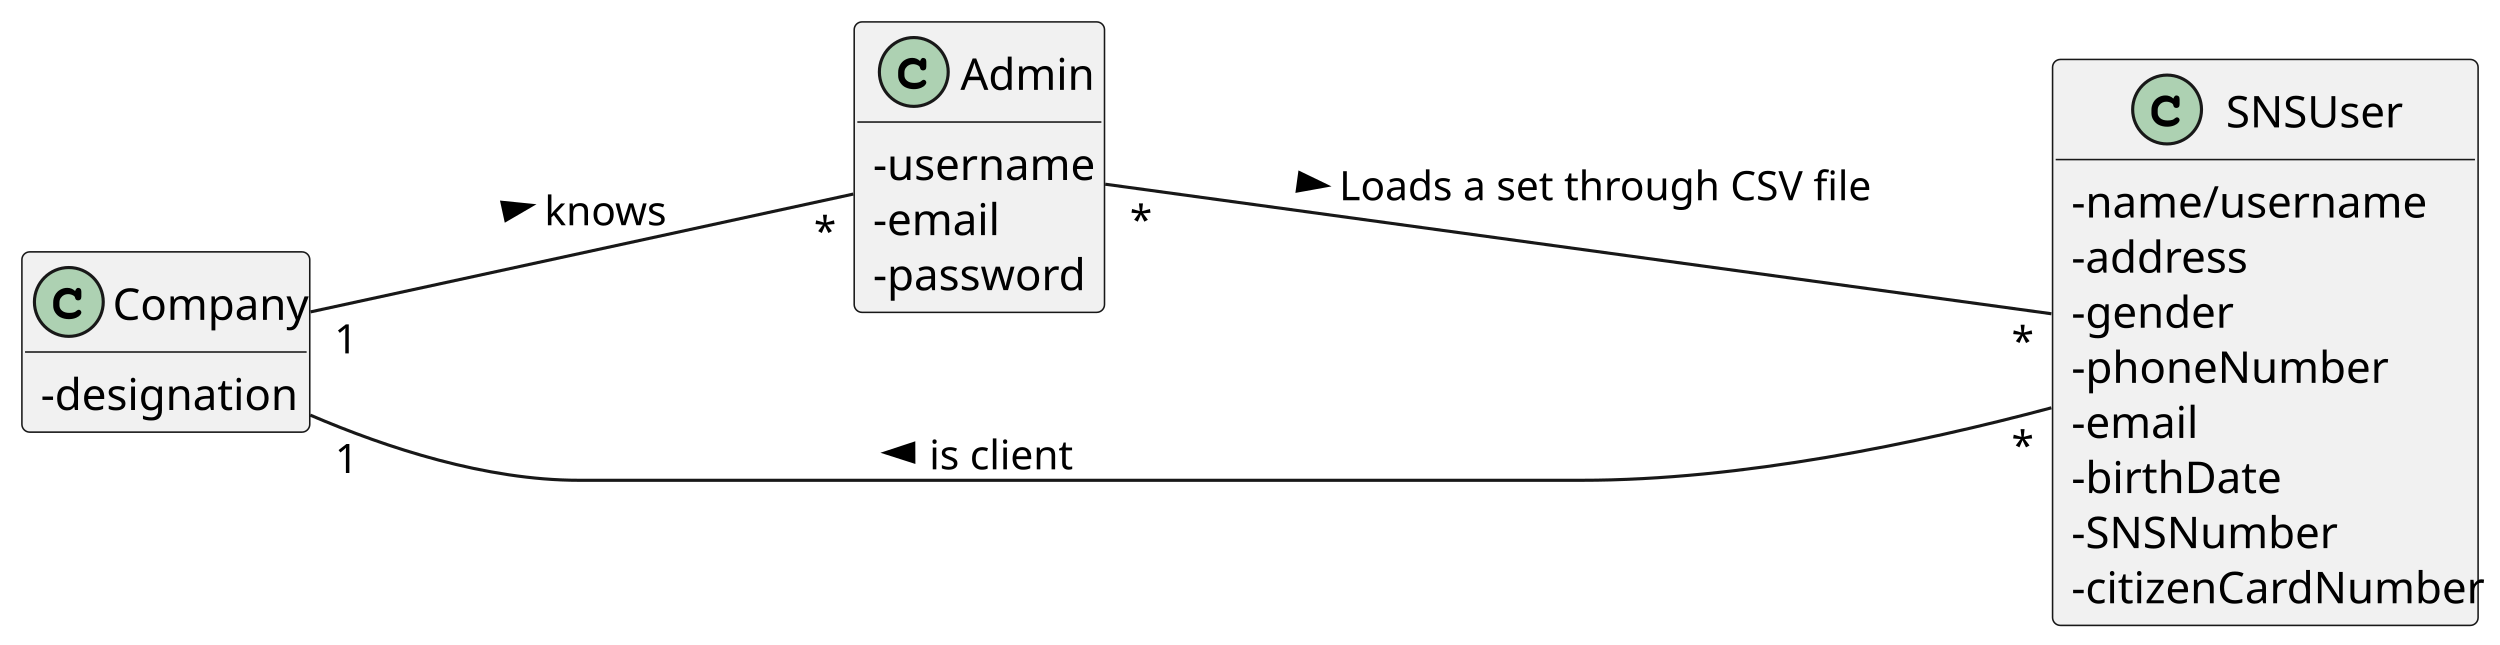
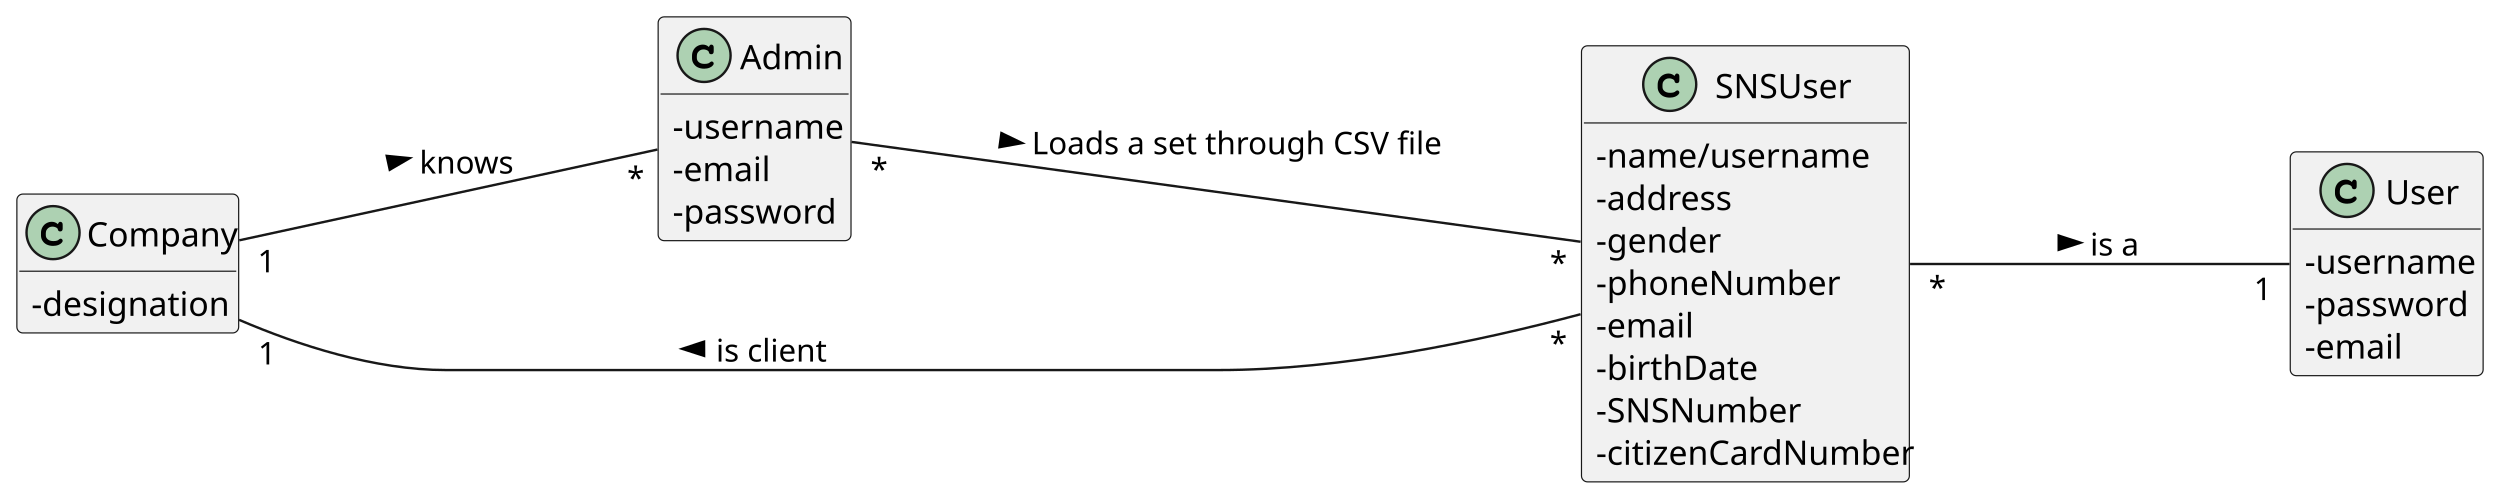
- <svg xmlns="http://www.w3.org/2000/svg" contentStyleType="text/css" height="206px" preserveAspectRatio="none" style="width:799px;height:206px;background:#FFFFFF;" version="1.1" viewBox="0 0 799 206" width="799px" zoomAndPan="magnify">
+ <svg xmlns="http://www.w3.org/2000/svg" contentStyleType="text/css" height="206px" preserveAspectRatio="none" style="width:1037px;height:206px;background:#FFFFFF;" version="1.1" viewBox="0 0 1037 206" width="1037px" zoomAndPan="magnify">
  <defs />
  <g>
    <g id="elem_Company">
      <rect codeLine="6" fill="#F1F1F1" height="57.609" id="Company" rx="2.5" ry="2.5" style="stroke:#181818;stroke-width:0.5;" width="92" x="7" y="80.5" />
      <ellipse cx="22" cy="96.5" fill="#ADD1B2" rx="11" ry="11" style="stroke:#181818;stroke-width:1.0;" />
      <path d="M24,93 Q24.203,92.5 24.438,92.25 Q24.672,92 24.938,92 Q25.406,92 25.703,92.281 Q26,92.562 26,93.219 L26,94.781 Q26,95.438 25.719,95.719 Q25.438,96 25,96 Q24.609,96 24.359,95.828 Q24.109,95.656 24,95.203 Q23.953,94.891 23.781,94.719 Q23.469,94.391 22.906,94.203 Q22.344,94 21.781,94 Q21.078,94 20.484,94.281 Q19.906,94.562 19.453,95.188 Q19,95.812 19,96.672 L19,97.594 Q19,98.625 19.844,99.312 Q20.688,100 22.188,100 Q23.078,100 23.703,99.797 Q24.062,99.688 24.469,99.328 Q24.734,99.125 24.875,99.062 Q25.016,99 25.188,99 Q25.516,99 25.75,99.266 Q26,99.516 26,99.875 Q26,100.219 25.656,100.625 Q25.156,101.219 24.359,101.547 Q23.312,102 22.031,102 Q20.531,102 19.328,101.406 Q18.359,100.938 17.672,99.922 Q17,98.906 17,97.703 L17,96.609 Q17,95.359 17.594,94.266 Q18.203,93.172 19.25,92.594 Q20.312,92 21.5,92 Q22.219,92 22.844,92.25 Q23.469,92.5 24,93 Z " fill="#000000" />
      <text fill="#000000" font-family="sans-serif" font-size="14" lengthAdjust="spacing" textLength="60" x="36" y="102.228">Company</text>
      <line style="stroke:#181818;stroke-width:0.5;" x1="8" x2="98" y1="112.5" y2="112.5" />
      <text fill="#000000" font-family="sans-serif" font-size="14" lengthAdjust="spacing" textLength="78" x="13" y="131.033">-designation</text>
    </g>
    <g id="elem_SNSUser">
      <rect codeLine="10" fill="#F1F1F1" height="180.875" id="SNSUser" rx="2.5" ry="2.5" style="stroke:#181818;stroke-width:0.5;" width="136" x="656" y="19" />
      <ellipse cx="692.6" cy="35" fill="#ADD1B2" rx="11" ry="11" style="stroke:#181818;stroke-width:1.0;" />
      <path d="M694.6,31.5 Q694.803,31 695.038,30.75 Q695.272,30.5 695.538,30.5 Q696.006,30.5 696.303,30.781 Q696.6,31.062 696.6,31.719 L696.6,33.281 Q696.6,33.938 696.319,34.219 Q696.038,34.5 695.6,34.5 Q695.209,34.5 694.959,34.328 Q694.709,34.156 694.6,33.703 Q694.553,33.391 694.381,33.219 Q694.069,32.891 693.506,32.703 Q692.944,32.5 692.381,32.5 Q691.678,32.5 691.084,32.781 Q690.506,33.062 690.053,33.688 Q689.6,34.312 689.6,35.172 L689.6,36.094 Q689.6,37.125 690.444,37.812 Q691.288,38.5 692.788,38.5 Q693.678,38.5 694.303,38.297 Q694.663,38.188 695.069,37.828 Q695.334,37.625 695.475,37.562 Q695.616,37.5 695.788,37.5 Q696.116,37.5 696.35,37.766 Q696.6,38.016 696.6,38.375 Q696.6,38.719 696.256,39.125 Q695.756,39.719 694.959,40.047 Q693.913,40.5 692.631,40.5 Q691.131,40.5 689.928,39.906 Q688.959,39.438 688.272,38.422 Q687.6,37.406 687.6,36.203 L687.6,35.109 Q687.6,33.859 688.194,32.766 Q688.803,31.672 689.85,31.094 Q690.913,30.5 692.1,30.5 Q692.819,30.5 693.444,30.75 Q694.069,31 694.6,31.5 Z " fill="#000000" />
      <text fill="#000000" font-family="sans-serif" font-size="14" lengthAdjust="spacing" textLength="56" x="711.4" y="40.728">SNSUser</text>
      <line style="stroke:#181818;stroke-width:0.5;" x1="657" x2="791" y1="51" y2="51" />
      <text fill="#000000" font-family="sans-serif" font-size="14" lengthAdjust="spacing" textLength="107" x="662" y="69.533">-name/username</text>
      <text fill="#000000" font-family="sans-serif" font-size="14" lengthAdjust="spacing" textLength="56" x="662" y="87.143">-address</text>
      <text fill="#000000" font-family="sans-serif" font-size="14" lengthAdjust="spacing" textLength="50" x="662" y="104.752">-gender</text>
      <text fill="#000000" font-family="sans-serif" font-size="14" lengthAdjust="spacing" textLength="94" x="662" y="122.361">-phoneNumber</text>
      <text fill="#000000" font-family="sans-serif" font-size="14" lengthAdjust="spacing" textLength="38" x="662" y="139.971">-email</text>
      <text fill="#000000" font-family="sans-serif" font-size="14" lengthAdjust="spacing" textLength="63" x="662" y="157.58">-birthDate</text>
      <text fill="#000000" font-family="sans-serif" font-size="14" lengthAdjust="spacing" textLength="81" x="662" y="175.19">-SNSNumber</text>
      <text fill="#000000" font-family="sans-serif" font-size="14" lengthAdjust="spacing" textLength="124" x="662" y="192.799">-citizenCardNumber</text>
    </g>
    <g id="elem_Admin">
      <rect codeLine="21" fill="#F1F1F1" height="92.828" id="Admin" rx="2.5" ry="2.5" style="stroke:#181818;stroke-width:0.5;" width="80" x="273" y="7" />
      <ellipse cx="292.05" cy="23" fill="#ADD1B2" rx="11" ry="11" style="stroke:#181818;stroke-width:1.0;" />
      <path d="M294.05,19.5 Q294.253,19 294.488,18.75 Q294.722,18.5 294.988,18.5 Q295.456,18.5 295.753,18.781 Q296.05,19.062 296.05,19.719 L296.05,21.281 Q296.05,21.938 295.769,22.219 Q295.488,22.5 295.05,22.5 Q294.659,22.5 294.409,22.328 Q294.159,22.156 294.05,21.703 Q294.003,21.391 293.831,21.219 Q293.519,20.891 292.956,20.703 Q292.394,20.5 291.831,20.5 Q291.128,20.5 290.534,20.781 Q289.956,21.062 289.503,21.688 Q289.05,22.312 289.05,23.172 L289.05,24.094 Q289.05,25.125 289.894,25.812 Q290.738,26.5 292.238,26.5 Q293.128,26.5 293.753,26.297 Q294.113,26.188 294.519,25.828 Q294.784,25.625 294.925,25.562 Q295.066,25.5 295.238,25.5 Q295.566,25.5 295.8,25.766 Q296.05,26.016 296.05,26.375 Q296.05,26.719 295.706,27.125 Q295.206,27.719 294.409,28.047 Q293.363,28.5 292.081,28.5 Q290.581,28.5 289.378,27.906 Q288.409,27.438 287.722,26.422 Q287.05,25.406 287.05,24.203 L287.05,23.109 Q287.05,21.859 287.644,20.766 Q288.253,19.672 289.3,19.094 Q290.363,18.5 291.55,18.5 Q292.269,18.5 292.894,18.75 Q293.519,19 294.05,19.5 Z " fill="#000000" />
      <text fill="#000000" font-family="sans-serif" font-size="14" lengthAdjust="spacing" textLength="39" x="306.95" y="28.729">Admin</text>
      <line style="stroke:#181818;stroke-width:0.5;" x1="274" x2="352" y1="39" y2="39" />
      <text fill="#000000" font-family="sans-serif" font-size="14" lengthAdjust="spacing" textLength="68" x="279" y="57.533">-username</text>
      <text fill="#000000" font-family="sans-serif" font-size="14" lengthAdjust="spacing" textLength="38" x="279" y="75.143">-email</text>
      <text fill="#000000" font-family="sans-serif" font-size="14" lengthAdjust="spacing" textLength="65" x="279" y="92.752">-password</text>
    </g>
+     <g id="elem_User">
+       <rect codeLine="27" fill="#F1F1F1" height="92.828" id="User" rx="2.5" ry="2.5" style="stroke:#181818;stroke-width:0.5;" width="80" x="950" y="63" />
+       <ellipse cx="973.55" cy="79" fill="#ADD1B2" rx="11" ry="11" style="stroke:#181818;stroke-width:1.0;" />
+       <path d="M975.55,75.5 Q975.753,75 975.987,74.75 Q976.222,74.5 976.487,74.5 Q976.956,74.5 977.253,74.781 Q977.55,75.062 977.55,75.719 L977.55,77.281 Q977.55,77.938 977.269,78.219 Q976.987,78.5 976.55,78.5 Q976.159,78.5 975.909,78.328 Q975.659,78.156 975.55,77.703 Q975.503,77.391 975.331,77.219 Q975.019,76.891 974.456,76.703 Q973.894,76.5 973.331,76.5 Q972.628,76.5 972.034,76.781 Q971.456,77.062 971.003,77.688 Q970.55,78.312 970.55,79.172 L970.55,80.094 Q970.55,81.125 971.394,81.812 Q972.237,82.5 973.737,82.5 Q974.628,82.5 975.253,82.297 Q975.612,82.188 976.019,81.828 Q976.284,81.625 976.425,81.562 Q976.566,81.5 976.737,81.5 Q977.066,81.5 977.3,81.766 Q977.55,82.016 977.55,82.375 Q977.55,82.719 977.206,83.125 Q976.706,83.719 975.909,84.047 Q974.862,84.5 973.581,84.5 Q972.081,84.5 970.878,83.906 Q969.909,83.438 969.222,82.422 Q968.55,81.406 968.55,80.203 L968.55,79.109 Q968.55,77.859 969.144,76.766 Q969.753,75.672 970.8,75.094 Q971.862,74.5 973.05,74.5 Q973.769,74.5 974.394,74.75 Q975.019,75 975.55,75.5 Z " fill="#000000" />
+       <text fill="#000000" font-family="sans-serif" font-size="14" lengthAdjust="spacing" textLength="29" x="989.45" y="84.728">User</text>
+       <line style="stroke:#181818;stroke-width:0.5;" x1="951" x2="1029" y1="95" y2="95" />
+       <text fill="#000000" font-family="sans-serif" font-size="14" lengthAdjust="spacing" textLength="68" x="956" y="113.533">-username</text>
+       <text fill="#000000" font-family="sans-serif" font-size="14" lengthAdjust="spacing" textLength="65" x="956" y="131.143">-password</text>
+       <text fill="#000000" font-family="sans-serif" font-size="14" lengthAdjust="spacing" textLength="38" x="956" y="148.752">-email</text>
+     </g>
    <g id="link_SNSUser_Company">
-       <path codeLine="27" d="M655.62,130.34 C613.02,141.71 556.55,153.5 505.5,153.5 C185,153.5 185,153.5 185,153.5 C155.37,153.5 123.84,143.26 99.14,132.66 " fill="none" id="SNSUser-Company" style="stroke:#181818;stroke-width:1.0;" />
+       <path codeLine="33" d="M655.62,130.34 C613.02,141.71 556.55,153.5 505.5,153.5 C185,153.5 185,153.5 185,153.5 C155.37,153.5 123.84,143.26 99.14,132.66 " fill="none" id="SNSUser-Company" style="stroke:#181818;stroke-width:1.0;" />
      <polygon fill="#000000" points="283,144.697,292.057,147.598,292.033,141.72,283,144.697" style="stroke:#000000;stroke-width:1.0;" />
      <text fill="#000000" font-family="sans-serif" font-size="13" lengthAdjust="spacing" textLength="45" x="297" y="149.995">is client</text>
      <text fill="#000000" font-family="sans-serif" font-size="13" lengthAdjust="spacing" textLength="5" x="642.867" y="147.016">*</text>
      <text fill="#000000" font-family="sans-serif" font-size="13" lengthAdjust="spacing" textLength="7" x="107.051" y="151.18">1</text>
    </g>
    <g id="link_Company_Admin">
-       <path codeLine="28" d="M99.24,99.68 C148.37,89.02 226.07,72.15 272.73,62.02 " fill="none" id="Company-Admin" style="stroke:#181818;stroke-width:1.0;" />
+       <path codeLine="34" d="M99.24,99.68 C148.37,89.02 226.07,72.15 272.73,62.02 " fill="none" id="Company-Admin" style="stroke:#181818;stroke-width:1.0;" />
      <polygon fill="#000000" points="169.886,65.615,160.423,64.662,161.67,70.406,169.886,65.615" style="stroke:#000000;stroke-width:1.0;" />
      <text fill="#000000" font-family="sans-serif" font-size="13" lengthAdjust="spacing" textLength="37" x="174" y="71.995">knows</text>
      <text fill="#000000" font-family="sans-serif" font-size="13" lengthAdjust="spacing" textLength="7" x="106.856" y="112.953">1</text>
      <text fill="#000000" font-family="sans-serif" font-size="13" lengthAdjust="spacing" textLength="5" x="260.112" y="78.504">*</text>
    </g>
    <g id="link_Admin_SNSUser">
-       <path codeLine="29" d="M353.22,58.87 C423,68.42 569.46,88.48 655.64,100.28 " fill="none" id="Admin-SNSUser" style="stroke:#181818;stroke-width:1.0;" />
+       <path codeLine="35" d="M353.22,58.87 C423,68.42 569.46,88.48 655.64,100.28 " fill="none" id="Admin-SNSUser" style="stroke:#181818;stroke-width:1.0;" />
      <polygon fill="#000000" points="423.954,59.354,415.391,55.215,414.594,61.039,423.954,59.354" style="stroke:#000000;stroke-width:1.0;" />
      <text fill="#000000" font-family="sans-serif" font-size="13" lengthAdjust="spacing" textLength="166" x="428" y="63.995">Loads a set through CSV file</text>
      <text fill="#000000" font-family="sans-serif" font-size="13" lengthAdjust="spacing" textLength="5" x="361.096" y="74.879">*</text>
      <text fill="#000000" font-family="sans-serif" font-size="13" lengthAdjust="spacing" textLength="5" x="642.89" y="113.668">*</text>
    </g>
+     <g id="link_SNSUser_User">
+       <path codeLine="36" d="M792.3,109.5 C842.1,109.5 908.23,109.5 949.7,109.5 " fill="none" id="SNSUser-User" style="stroke:#181818;stroke-width:1.0;" />
+       <polygon fill="#000000" points="863,100.676,853.955,97.737,853.955,103.615,863,100.676" style="stroke:#000000;stroke-width:1.0;" />
+       <text fill="#000000" font-family="sans-serif" font-size="13" lengthAdjust="spacing" textLength="21" x="867" y="105.995">is a</text>
+       <text fill="#000000" font-family="sans-serif" font-size="13" lengthAdjust="spacing" textLength="5" x="800.044" y="123.896">*</text>
+       <text fill="#000000" font-family="sans-serif" font-size="13" lengthAdjust="spacing" textLength="7" x="934.898" y="124.467">1</text>
+     </g>
  </g>
</svg>
